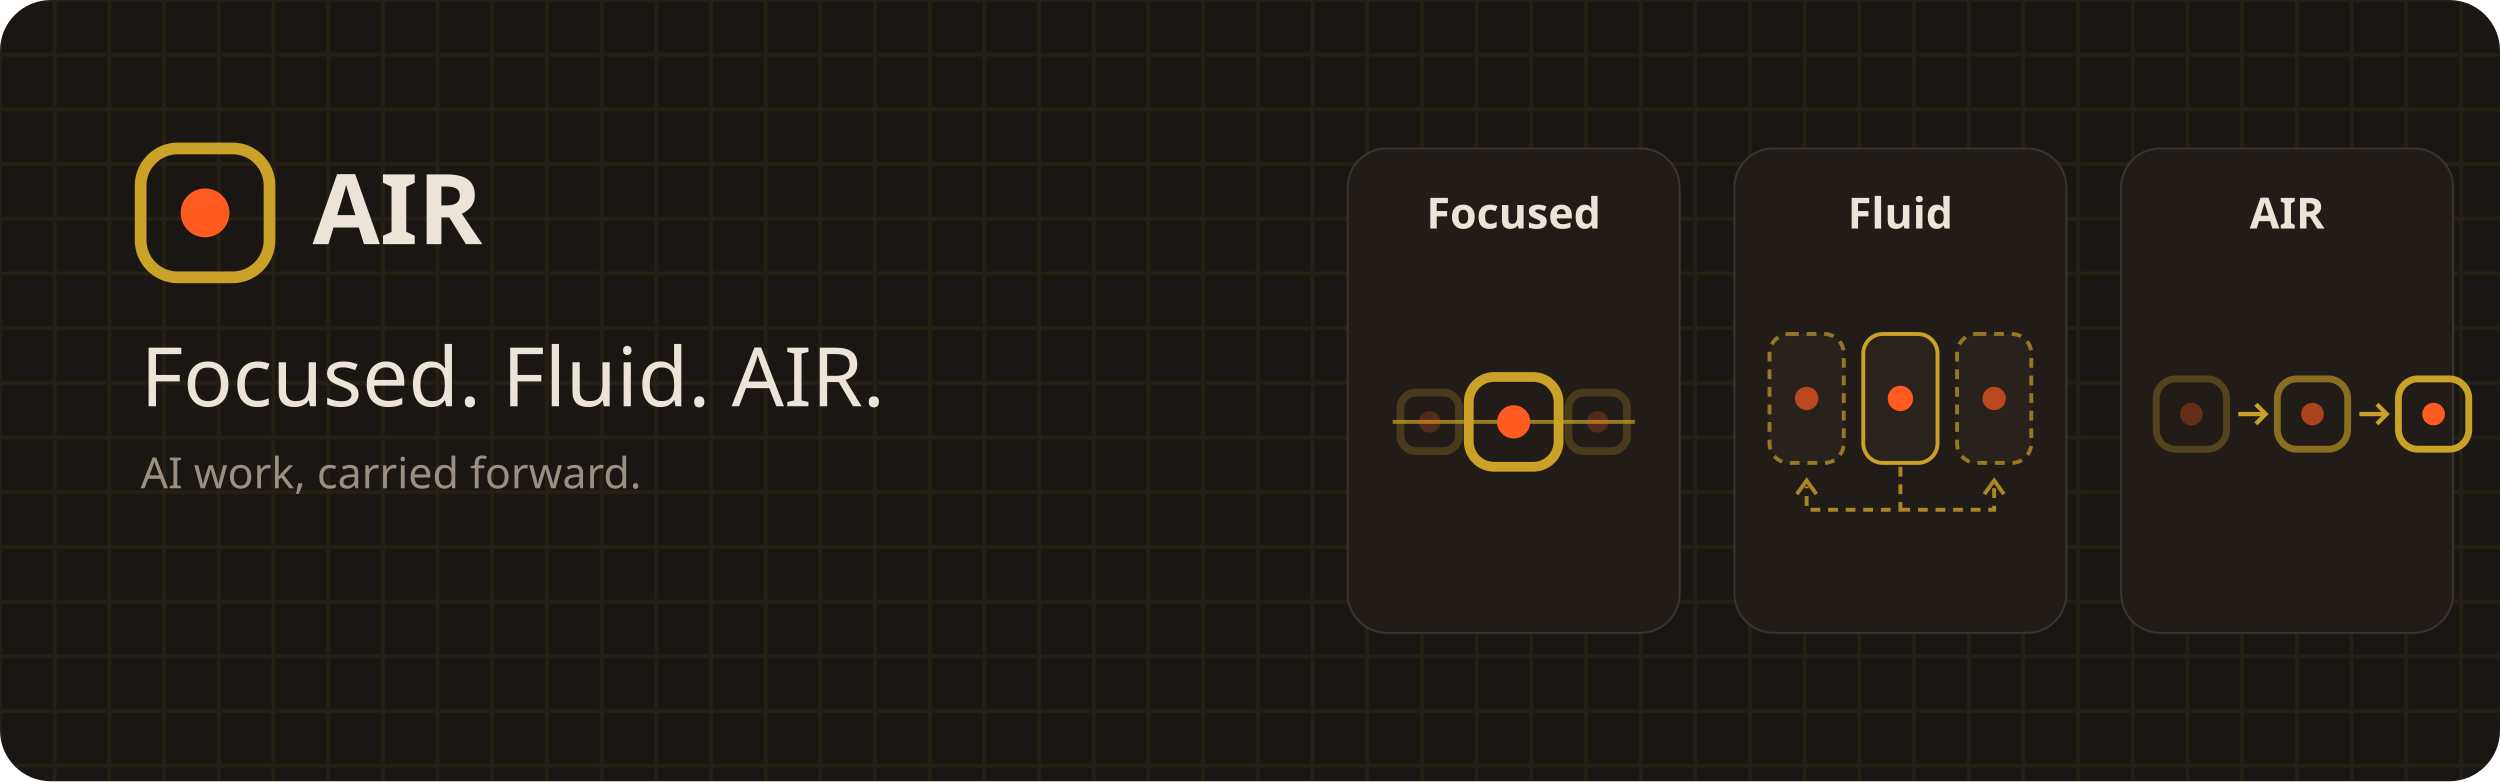
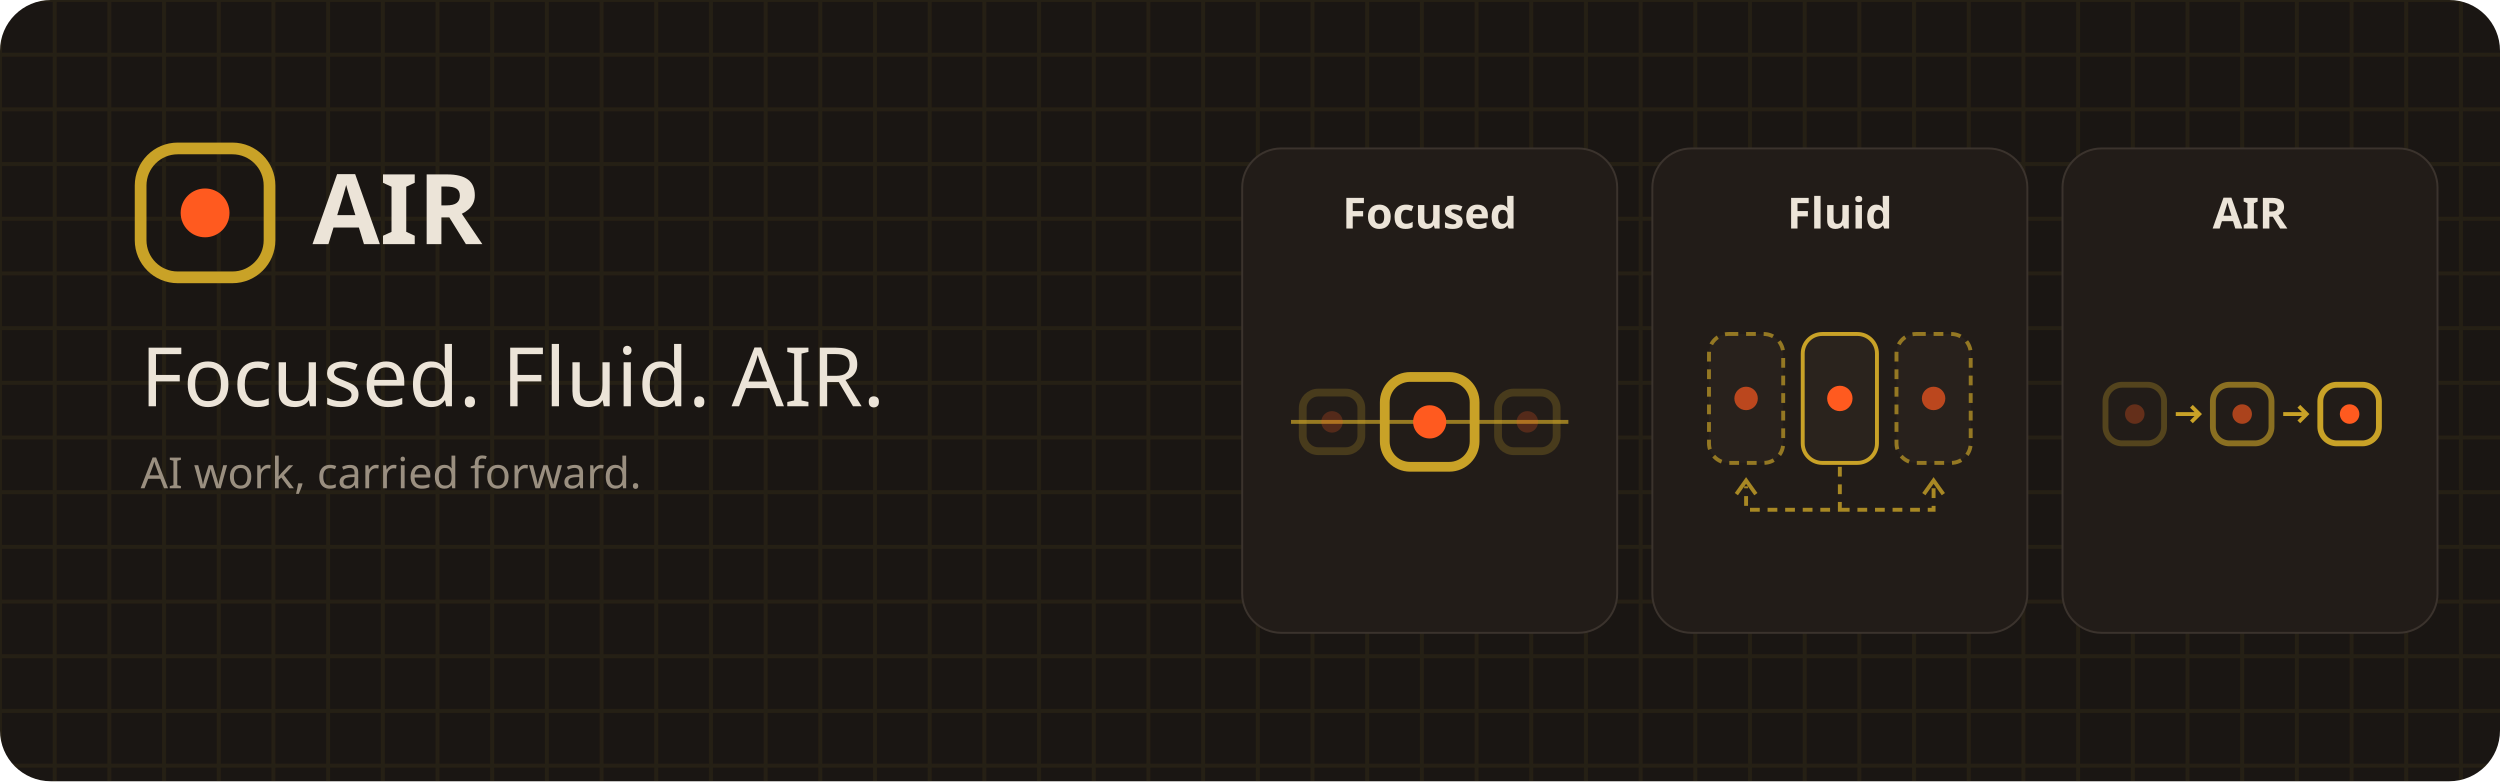
<svg xmlns="http://www.w3.org/2000/svg" width="1280" height="400" viewBox="0 0 1280 400" role="img" aria-label="AIR by VM4AI — Focused. Fluid. AIR. AI work, carried forward.">
  <style>@font-face{font-family:'Space Grotesk';font-style:normal;font-weight:400;src:url('../tokens/fonts/space-grotesk/space-grotesk-400.woff') format('woff')}@font-face{font-family:'Space Grotesk';font-style:normal;font-weight:500;src:url('../tokens/fonts/space-grotesk/space-grotesk-500.woff') format('woff')}@font-face{font-family:'Space Grotesk';font-style:normal;font-weight:700;src:url('../tokens/fonts/space-grotesk/space-grotesk-700.woff') format('woff')}.sg{font-family:'Space Grotesk',ui-sans-serif,system-ui,sans-serif}</style>
  <defs>
    <pattern id="g" width="28" height="28" patternUnits="userSpaceOnUse">
      <rect x=".5" y=".5" width="27" height="27" fill="none" stroke="#C9A227" stroke-width="1" opacity=".07" />
    </pattern>
  </defs>
  <rect width="1280" height="400" rx="26" fill="#1A1613" />
  <rect width="1280" height="400" rx="26" fill="url(#g)" />
  <g transform="translate(72 76)">
    <rect x="0" y="0" width="66" height="66" rx="19" fill="none" stroke="#C9A227" stroke-width="6" />
    <circle cx="33" cy="33" r="12.5" fill="#FF5A1F" />
    <text class="sg" x="88" y="49" font-size="50" font-weight="700" fill="#ECE4D8">AIR</text>
    <text class="sg" x="0" y="132" font-size="42" font-weight="500" fill="#ECE4D8">Focused. Fluid. AIR.</text>
    <text class="sg" x="0" y="174" font-size="22" font-weight="400" fill="#9A8F80">AI work, carried forward.</text>
  </g>
-   <g transform="translate(690 70)">
-     <rect x="0" y="6" width="170" height="248" rx="20" fill="#221C18" stroke="#3B332D" />
-     <rect x="198" y="6" width="170" height="248" rx="20" fill="#221C18" stroke="#3B332D" />
-     <rect x="396" y="6" width="170" height="248" rx="20" fill="#221C18" stroke="#3B332D" />
-     <text class="sg" x="85" y="47" text-anchor="middle" font-size="22" font-weight="700" fill="#ECE4D8">Focused</text>
-     <text class="sg" x="283" y="47" text-anchor="middle" font-size="22" font-weight="700" fill="#ECE4D8">Fluid</text>
-     <text class="sg" x="481" y="47" text-anchor="middle" font-size="22" font-weight="700" fill="#ECE4D8">AIR</text>
-     <line x1="23" y1="146" x2="147" y2="146" stroke="#C9A227" stroke-width="2" opacity=".7" />
+   <g transform="translate(636 70)">
+     <rect x="0" y="6" width="192" height="248" rx="20" fill="#221C18" stroke="#3B332D" />
+     <rect x="210" y="6" width="192" height="248" rx="20" fill="#221C18" stroke="#3B332D" />
+     <rect x="420" y="6" width="192" height="248" rx="20" fill="#221C18" stroke="#3B332D" />
+     <text class="sg" x="96" y="47" text-anchor="middle" font-size="22" font-weight="700" fill="#ECE4D8">Focused</text>
+     <text class="sg" x="306" y="47" text-anchor="middle" font-size="22" font-weight="700" fill="#ECE4D8">Fluid</text>
+     <text class="sg" x="516" y="47" text-anchor="middle" font-size="22" font-weight="700" fill="#ECE4D8">AIR</text>
+     <line x1="25" y1="146" x2="167" y2="146" stroke="#C9A227" stroke-width="2" opacity=".7" />
    <g opacity=".23">
-       <rect x="27" y="131" width="30" height="30" rx="8" fill="none" stroke="#C9A227" stroke-width="4" />
-       <circle cx="42" cy="146" r="5.5" fill="#FF5A1F" />
+       <rect x="31" y="131" width="30" height="30" rx="8" fill="none" stroke="#C9A227" stroke-width="4" />
+       <circle cx="46" cy="146" r="5.5" fill="#FF5A1F" />
    </g>
-     <rect x="62" y="123" width="46" height="46" rx="13" fill="none" stroke="#C9A227" stroke-width="5" />
-     <circle cx="85" cy="146" r="8.5" fill="#FF5A1F" />
+     <rect x="73" y="123" width="46" height="46" rx="13" fill="none" stroke="#C9A227" stroke-width="5" />
+     <circle cx="96" cy="146" r="8.5" fill="#FF5A1F" />
    <g opacity=".23">
-       <rect x="113" y="131" width="30" height="30" rx="8" fill="none" stroke="#C9A227" stroke-width="4" />
-       <circle cx="128" cy="146" r="5.5" fill="#FF5A1F" />
+       <rect x="131" y="131" width="30" height="30" rx="8" fill="none" stroke="#C9A227" stroke-width="4" />
+       <circle cx="146" cy="146" r="5.5" fill="#FF5A1F" />
    </g>
-     <g transform="translate(216 101)">
+     <g transform="translate(239 101)">
      <rect x="0" y="0" width="38" height="66" rx="10" fill="#2A231D" stroke="#C9A227" stroke-width="2" stroke-dasharray="5 4" opacity=".68" />
      <rect x="48" y="0" width="38" height="66" rx="10" fill="#2A231D" stroke="#C9A227" stroke-width="2" />
      <rect x="96" y="0" width="38" height="66" rx="10" fill="#2A231D" stroke="#C9A227" stroke-width="2" stroke-dasharray="5 4" opacity=".68" />
      <circle cx="19" cy="33" r="6" fill="#FF5A1F" opacity=".68" />
      <circle cx="67" cy="33" r="6.5" fill="#FF5A1F" />
      <circle cx="115" cy="33" r="6" fill="#FF5A1F" opacity=".68" />
      <path d="M67 68v22H19v-12M67 90h48v-12" fill="none" stroke="#C9A227" stroke-width="2" stroke-dasharray="5 4" opacity=".8" />
      <path d="M14 82l5-7 5 7M110 82l5-7 5 7" fill="none" stroke="#C9A227" stroke-width="2" opacity=".8" />
    </g>
-     <g transform="translate(414 124)">
+     <g transform="translate(442 127)">
      <g opacity=".3">
-         <rect x="0" y="0" width="36" height="36" rx="10" fill="none" stroke="#C9A227" stroke-width="3.5" />
-         <circle cx="18" cy="18" r="5.8" fill="#FF5A1F" />
+         <rect x="0" y="0" width="30" height="30" rx="8.5" fill="none" stroke="#C9A227" stroke-width="3" />
+         <circle cx="15" cy="15" r="5" fill="#FF5A1F" />
      </g>
-       <path d="M42 18h14m-5-5 5 5-5 5" fill="none" stroke="#C9A227" stroke-width="2.2" />
+       <path d="M36 15h12m-4-4 4 4-4 4" fill="none" stroke="#C9A227" stroke-width="2" />
      <g opacity=".62">
-         <rect x="62" y="0" width="36" height="36" rx="10" fill="none" stroke="#C9A227" stroke-width="3.5" />
-         <circle cx="80" cy="18" r="5.8" fill="#FF5A1F" />
+         <rect x="55" y="0" width="30" height="30" rx="8.5" fill="none" stroke="#C9A227" stroke-width="3" />
+         <circle cx="70" cy="15" r="5" fill="#FF5A1F" />
      </g>
-       <path d="M104 18h14m-5-5 5 5-5 5" fill="none" stroke="#C9A227" stroke-width="2.2" />
-       <rect x="124" y="0" width="36" height="36" rx="10" fill="none" stroke="#C9A227" stroke-width="3.5" />
-       <circle cx="142" cy="18" r="5.8" fill="#FF5A1F" />
+       <path d="M91 15h12m-4-4 4 4-4 4" fill="none" stroke="#C9A227" stroke-width="2" />
+       <rect x="110" y="0" width="30" height="30" rx="8.5" fill="none" stroke="#C9A227" stroke-width="3" />
+       <circle cx="125" cy="15" r="5" fill="#FF5A1F" />
    </g>
  </g>
</svg>
